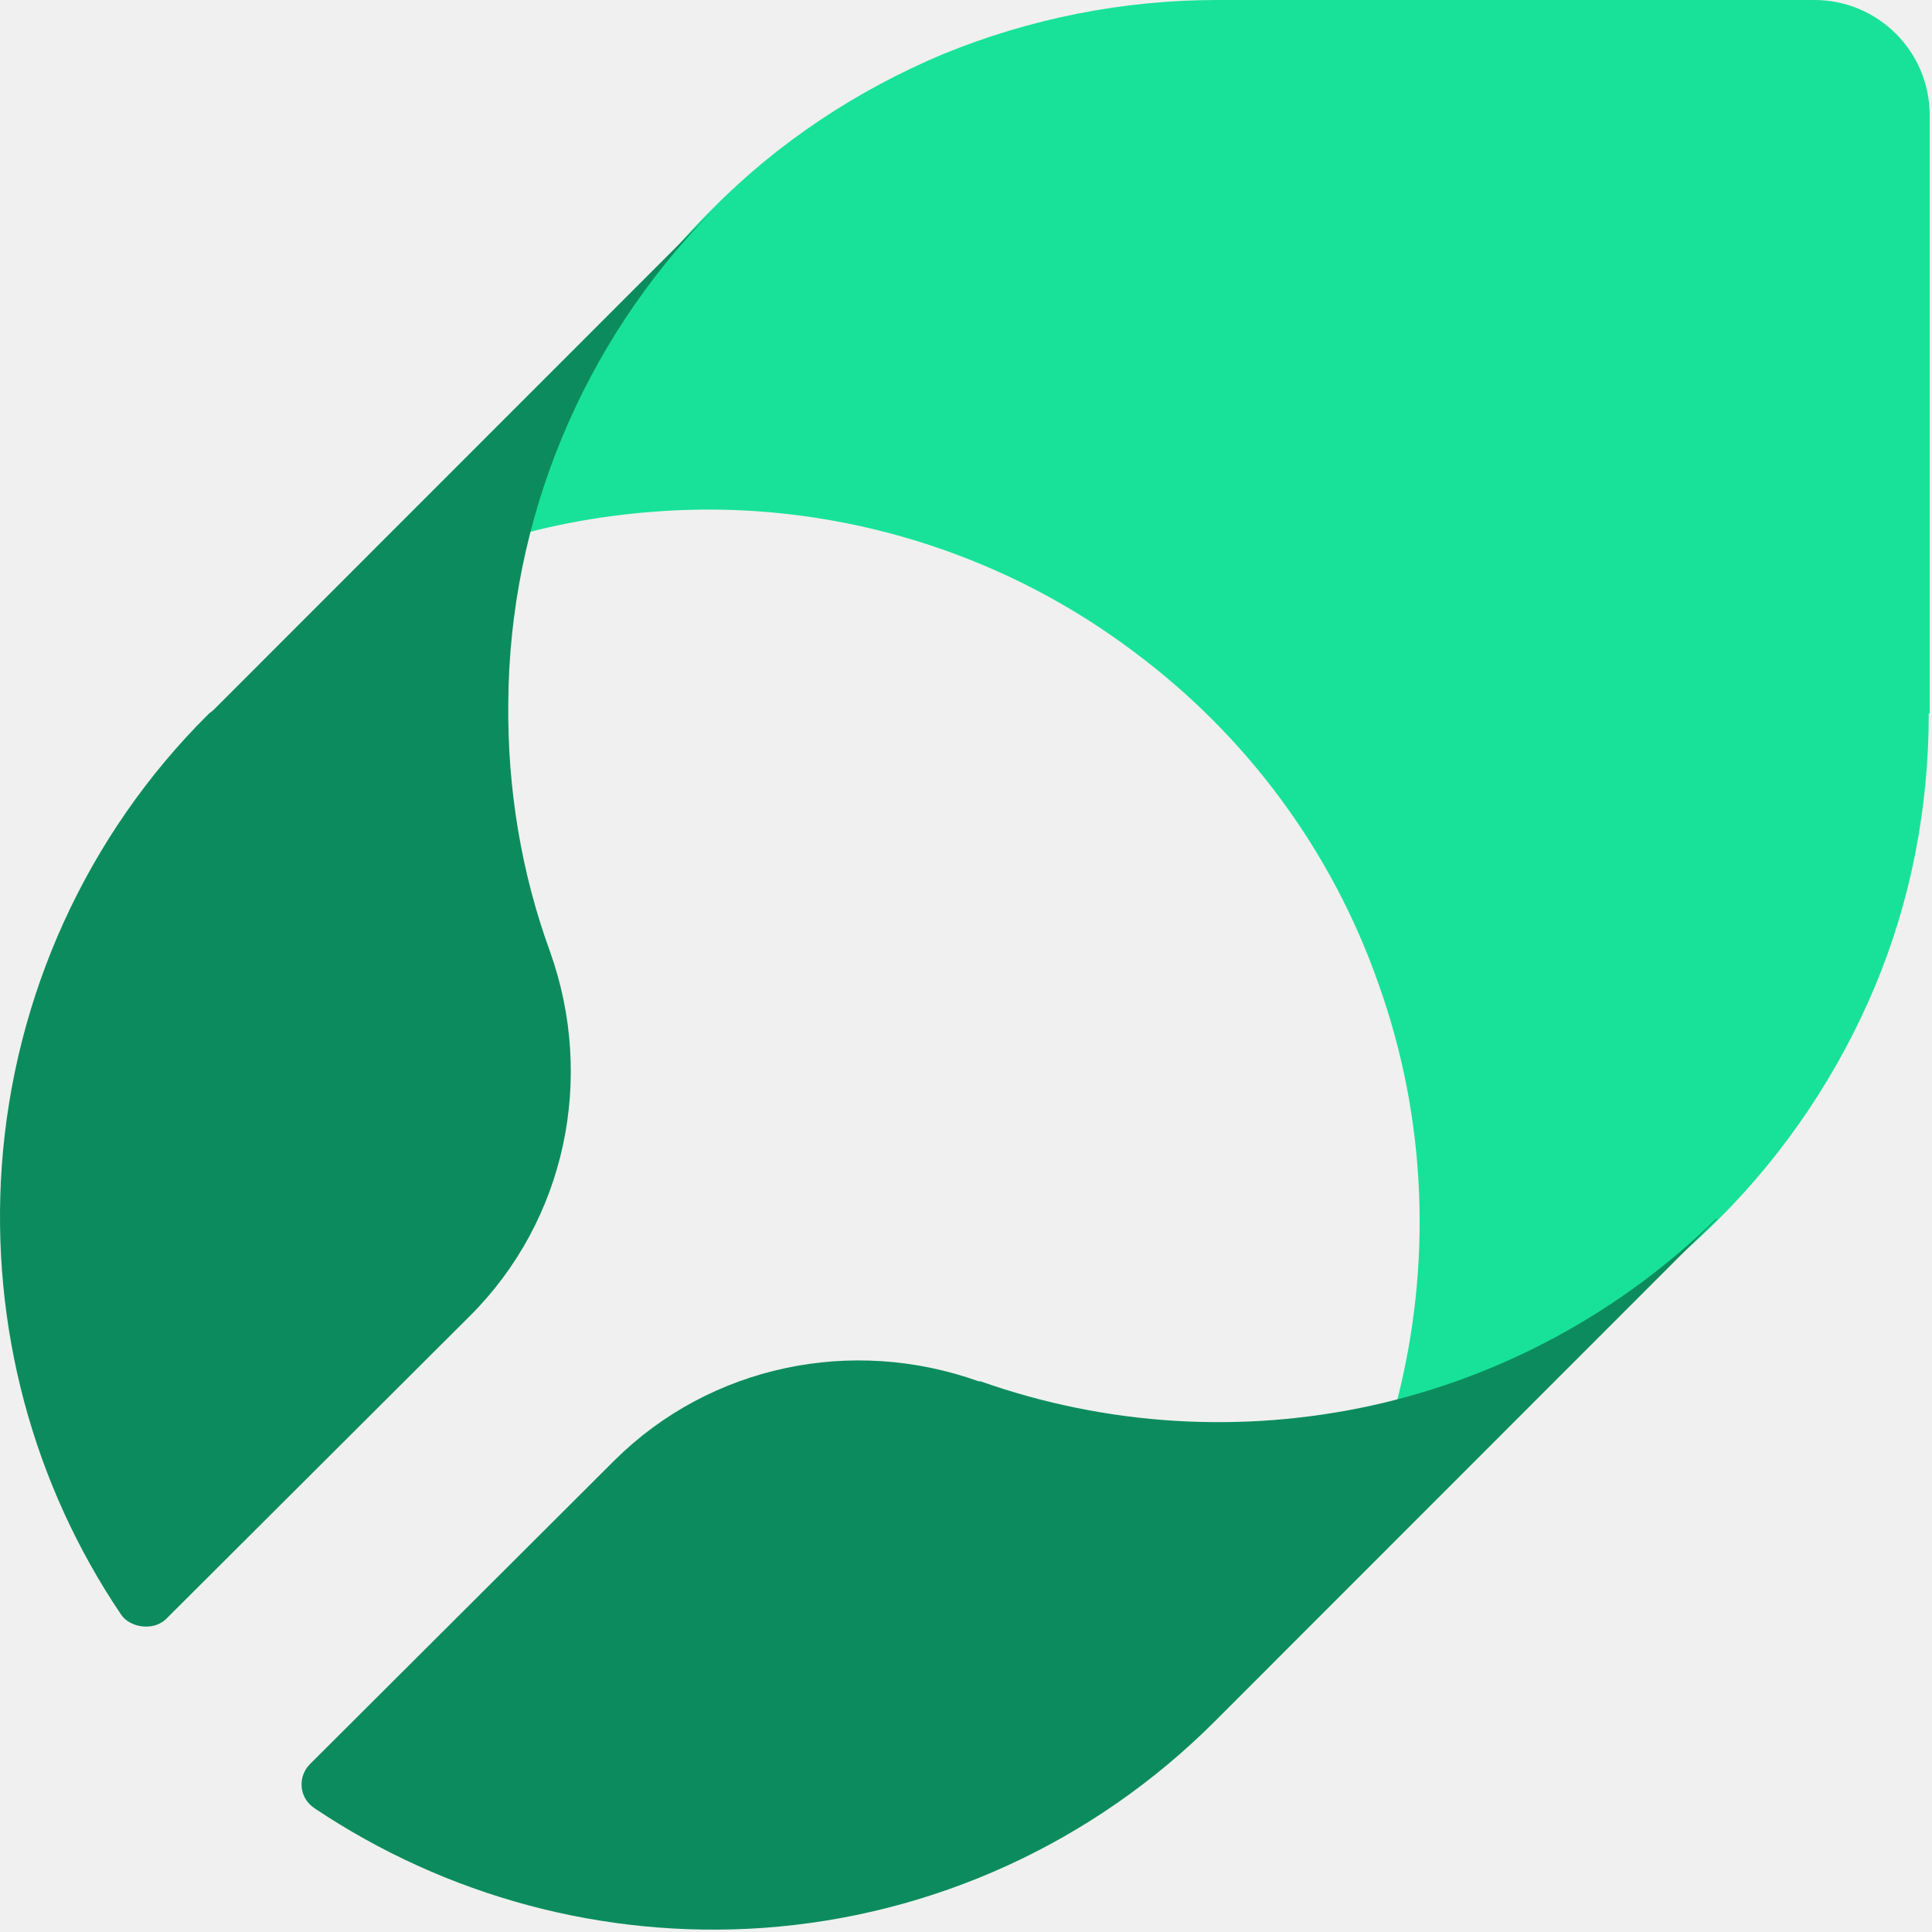
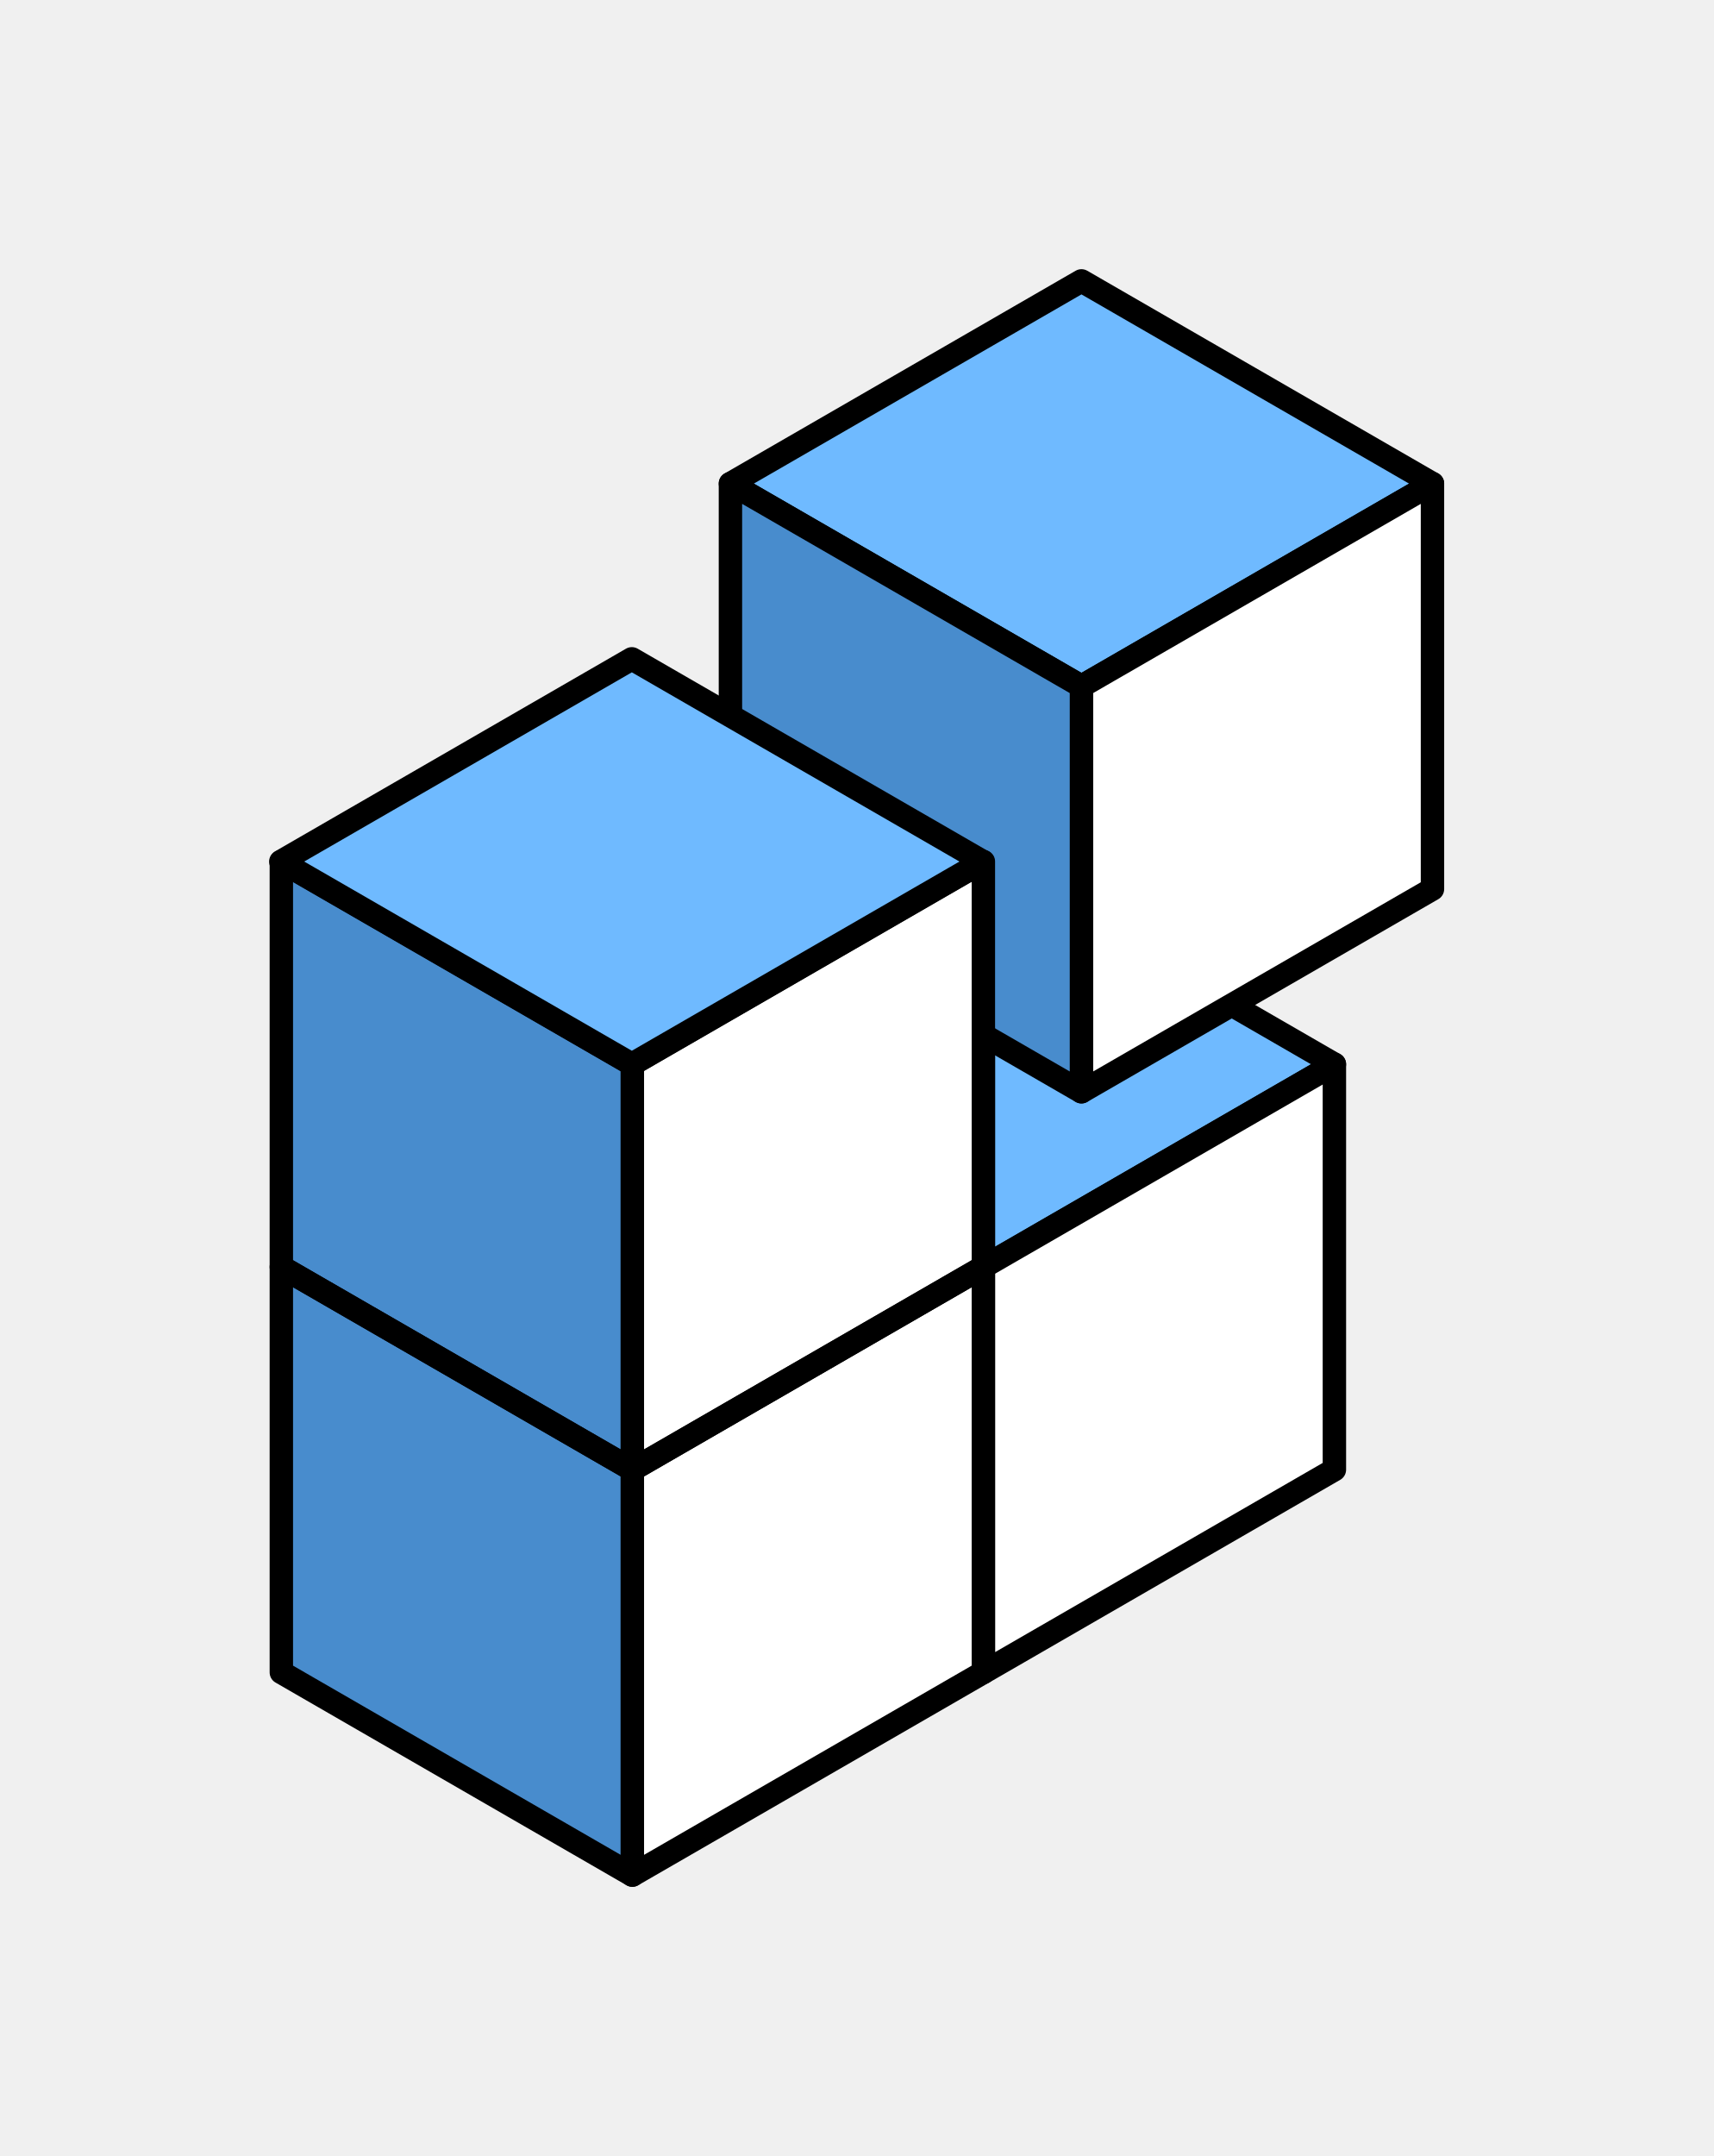
- <svg xmlns="http://www.w3.org/2000/svg" width="502" height="502" viewBox="0 0 502 502" fill="none">
-   <path d="M501.402 185.33V29.962C501.402 13.29 487.876 0 471.453 0H316.156C291.763 0 267.611 4.832 245.15 14.014C222.689 23.438 202.16 36.969 185.012 54.367L183.804 55.575C161.101 78.53 144.92 107.042 136.708 138.454C151.441 134.588 166.656 132.655 181.871 132.413C222.447 131.93 262.298 144.978 294.661 169.383C323.885 191.13 346.104 221.092 358.18 255.645C370.739 290.681 372.188 328.859 362.769 364.862C393.925 356.647 422.666 340.457 445.611 317.744L446.818 316.536C463.966 299.38 477.732 278.841 487.151 256.37C496.571 233.898 501.16 209.735 501.16 185.33H501.402Z" fill="#18E299" />
-   <path d="M132.071 182.706C132.312 135.044 151.32 89.307 184.764 55.125L55.557 184.391C55.076 184.873 54.594 185.113 54.113 185.595C22.593 216.888 3.586 258.774 0.458 303.066C-2.43 344.47 8.397 385.392 31.496 419.575C33.699 422.835 39.677 423.907 43.046 420.778L122.206 341.822C146.989 317.028 154.689 280.198 142.899 247.219C135.44 226.758 131.831 204.852 132.071 182.706Z" fill="#0C8C5E" />
-   <path d="M446.067 316.547C421.284 340.86 390.245 357.71 356.56 365.172C322.634 372.635 287.506 370.468 254.783 358.914C254.783 358.914 254.542 358.914 254.301 358.914C221.338 347.118 184.525 354.821 159.742 379.375L80.581 458.331C77.212 461.701 77.694 467.238 81.784 469.885C115.95 492.754 156.855 503.827 198.24 500.938C242.512 497.809 284.137 478.792 315.656 447.258L316.859 446.054L446.067 316.788V316.547Z" fill="#0C8C5E" />
+ <svg xmlns="http://www.w3.org/2000/svg" viewBox="350.955 160.214 146.428 184.215" width="146.428" height="184.215">
+   <path d="M 443.382 218.855 L 413.382 201.535 L 443.382 184.214 L 473.382 201.535 Z" fill="#6fbaff" fill-rule="evenodd" stroke="none" />
+   <path d="M 443.382 218.855 L 413.382 201.535 L 443.382 184.214 L 473.382 201.535 Z" fill="none" stroke="#000000" stroke-width="2" stroke-linejoin="round" stroke-linecap="butt" />
+   <path d="M 375 233.827 L 405 251.147 L 405 320.429 L 375 303.109 L 375 233.827 Z" fill="#488ccd" fill-rule="evenodd" stroke="none" />
+   <path d="M 375 233.827 L 375 268.468 L 405 285.788 L 405 251.147 Z" fill="none" stroke="#000000" stroke-width="2" stroke-linejoin="round" stroke-linecap="butt" />
+   <path d="M 375 268.468 L 375 303.109 L 405 320.429 L 405 285.788 Z" fill="none" stroke="#000000" stroke-width="2" stroke-linejoin="round" stroke-linecap="butt" />
+   <path d="M 465 251.147 L 435 233.827 L 435 268.468 Z" fill="#6fbaff" fill-rule="evenodd" stroke="none" />
+   <path d="M 465 251.147 L 435 233.827 L 435 268.468 Z" fill="none" stroke="#000000" stroke-width="2" stroke-linejoin="round" stroke-linecap="butt" />
+   <path d="M 443.382 218.855 L 443.382 253.496 L 473.382 236.176 L 473.382 201.535 Z" fill="#ffffff" fill-rule="evenodd" stroke="none" />
+   <path d="M 443.382 218.855 L 443.382 253.496 L 473.382 236.176 L 473.382 201.535 Z" fill="none" stroke="#000000" stroke-width="2" stroke-linejoin="round" stroke-linecap="butt" />
+   <path d="M 413.382 201.535 L 413.382 236.176 L 443.382 253.496 L 443.382 218.855 Z" fill="#488ccd" fill-rule="evenodd" stroke="none" />
+   <path d="M 413.382 201.535 L 413.382 236.176 L 443.382 253.496 L 443.382 218.855 Z" fill="none" stroke="#000000" stroke-width="2" stroke-linejoin="round" stroke-linecap="butt" />
+   <path d="M 405 251.147 L 435 233.827 L 435 268.468 L 465 251.147 L 465 285.788 L 405 320.429 L 405 251.147 Z" fill="#ffffff" fill-rule="evenodd" stroke="none" />
+   <path d="M 405 251.147 L 435 233.827 L 435 268.468 L 405 285.788 Z" fill="none" stroke="#000000" stroke-width="2" stroke-linejoin="round" stroke-linecap="butt" />
+   <path d="M 405 285.788 L 435 268.468 L 435 303.109 L 405 320.429 Z" fill="none" stroke="#000000" stroke-width="2" stroke-linejoin="round" stroke-linecap="butt" />
+   <path d="M 435 268.468 L 465 251.147 L 465 285.788 L 435 303.109 Z" fill="none" stroke="#000000" stroke-width="2" stroke-linejoin="round" stroke-linecap="butt" />
+   <path d="M 404.955 216.506 L 374.955 233.827 L 404.955 251.147 L 434.955 233.827 Z" fill="#6fbaff" fill-rule="evenodd" stroke="none" />
+   <path d="M 404.955 216.506 L 374.955 233.827 L 404.955 251.147 L 434.955 233.827 Z" fill="none" stroke="#000000" stroke-width="2" stroke-linejoin="round" stroke-linecap="butt" />
</svg>
